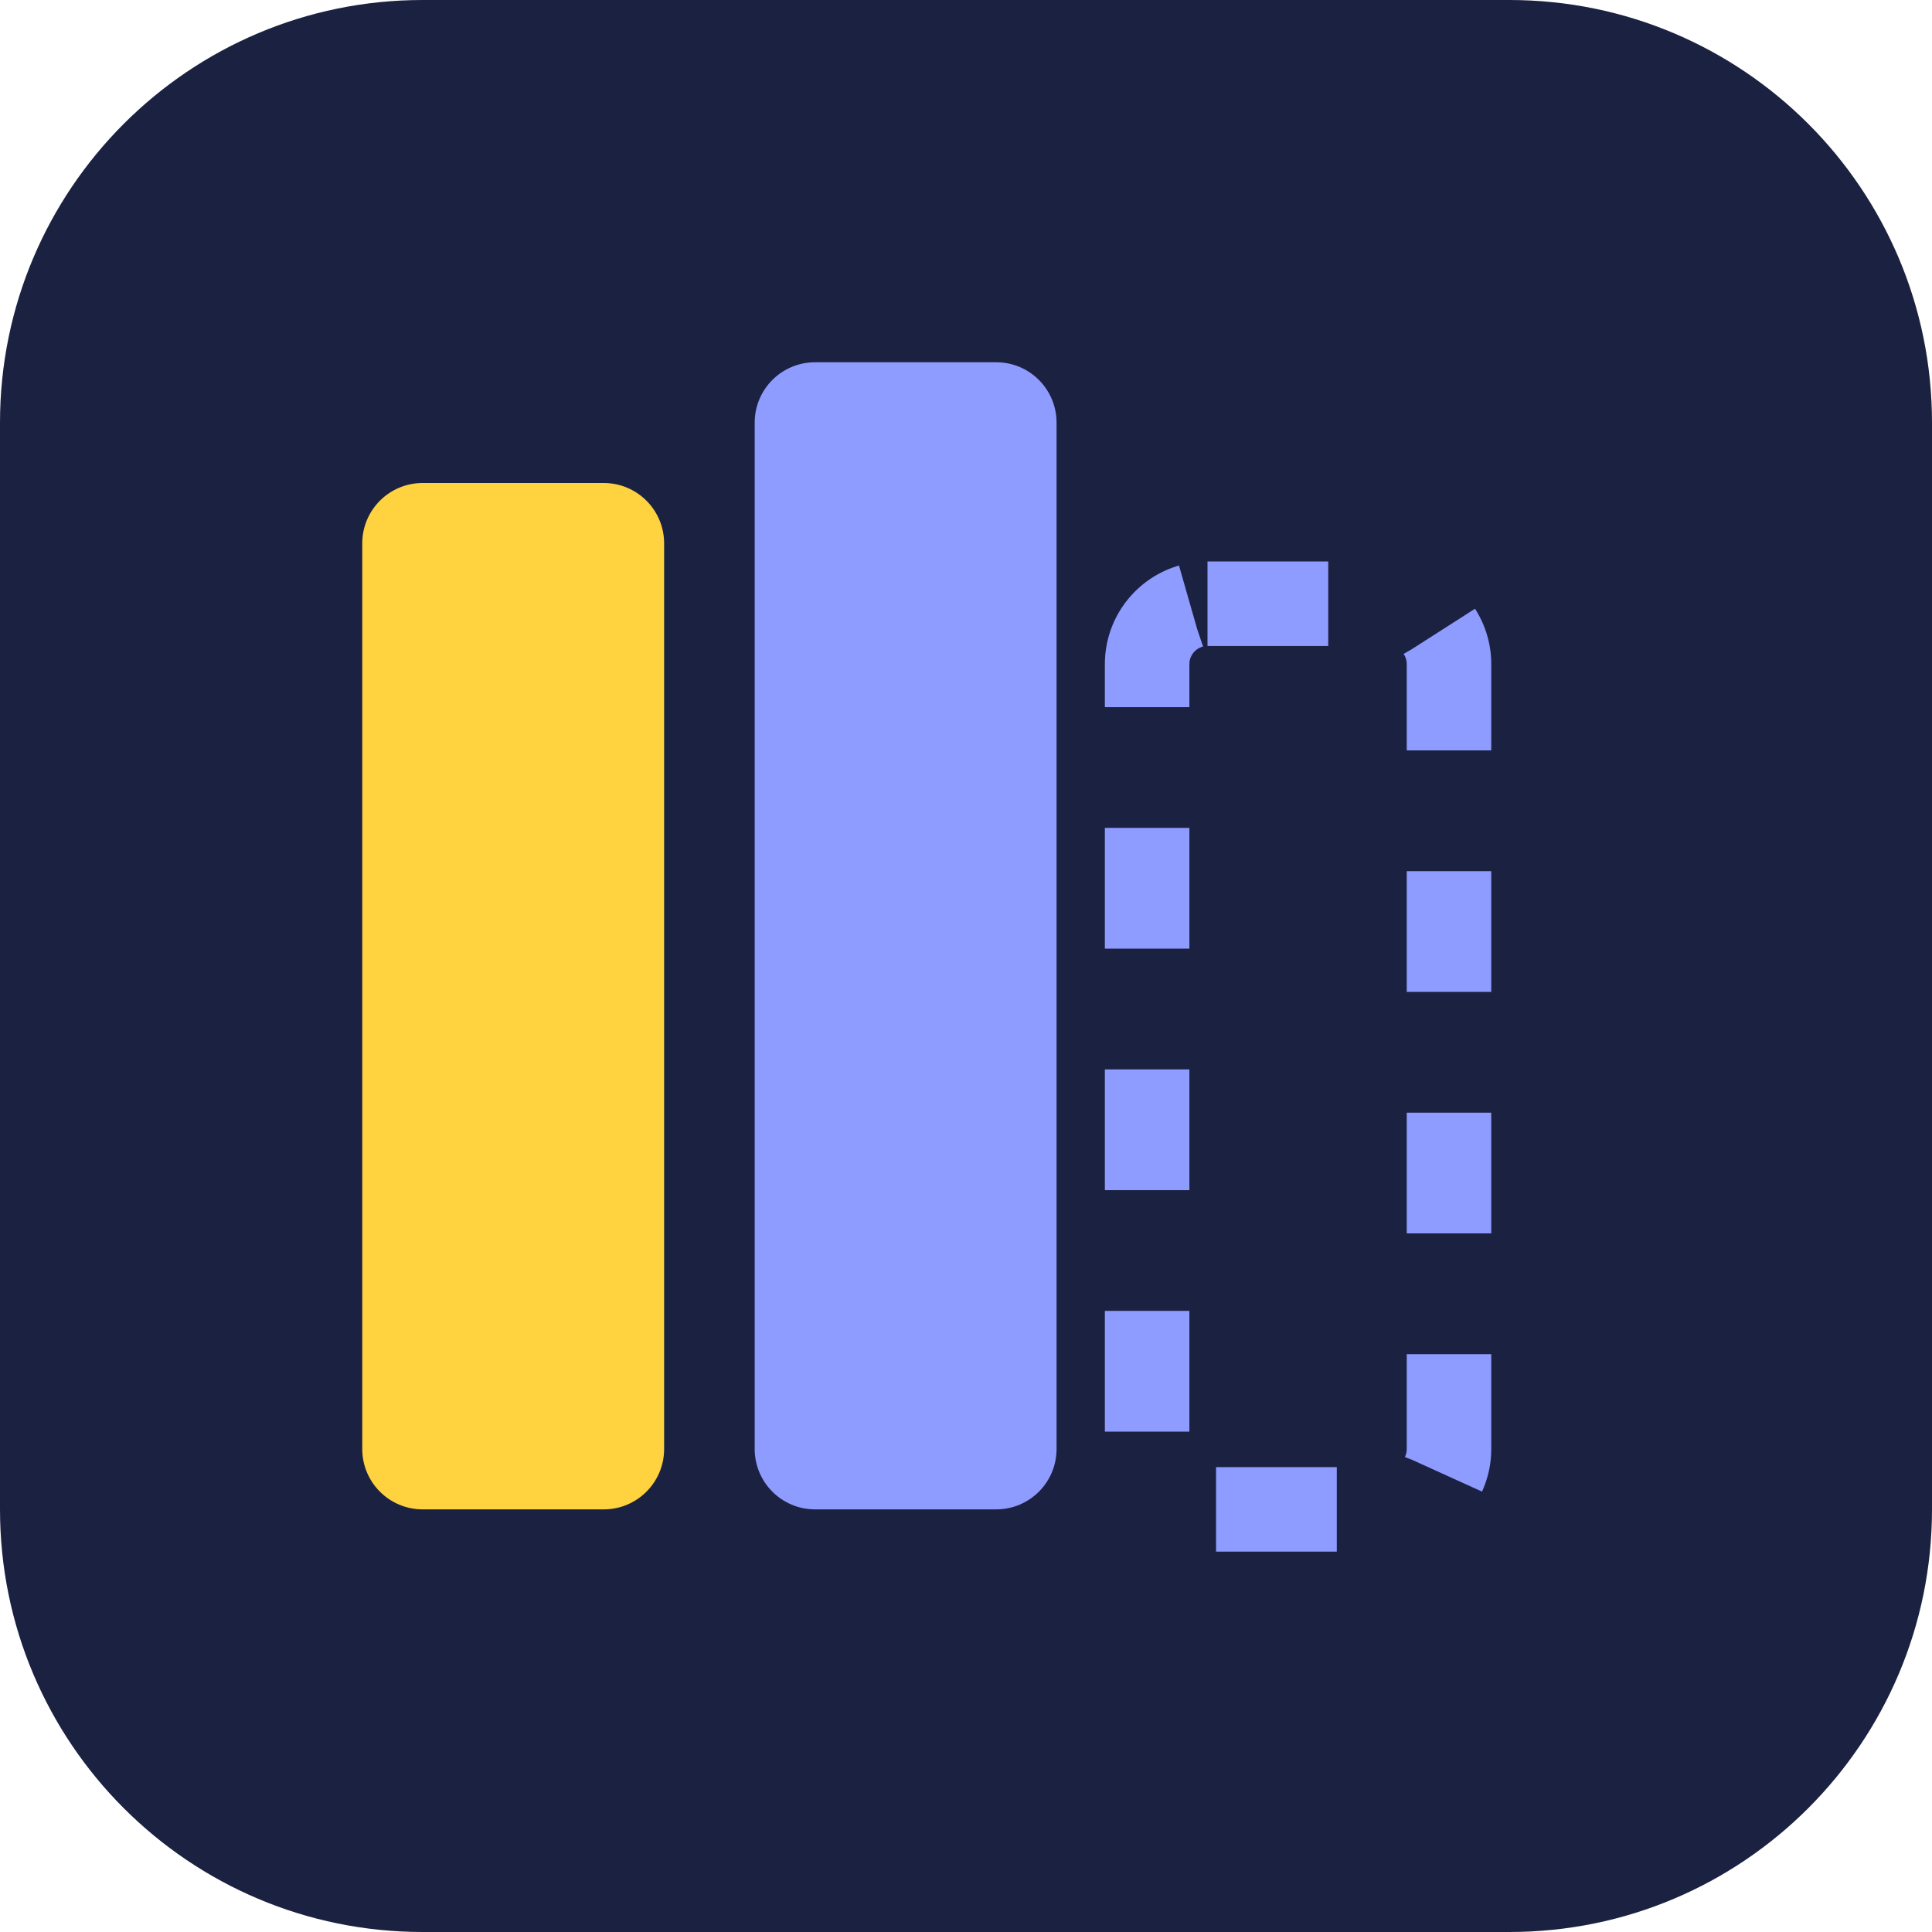
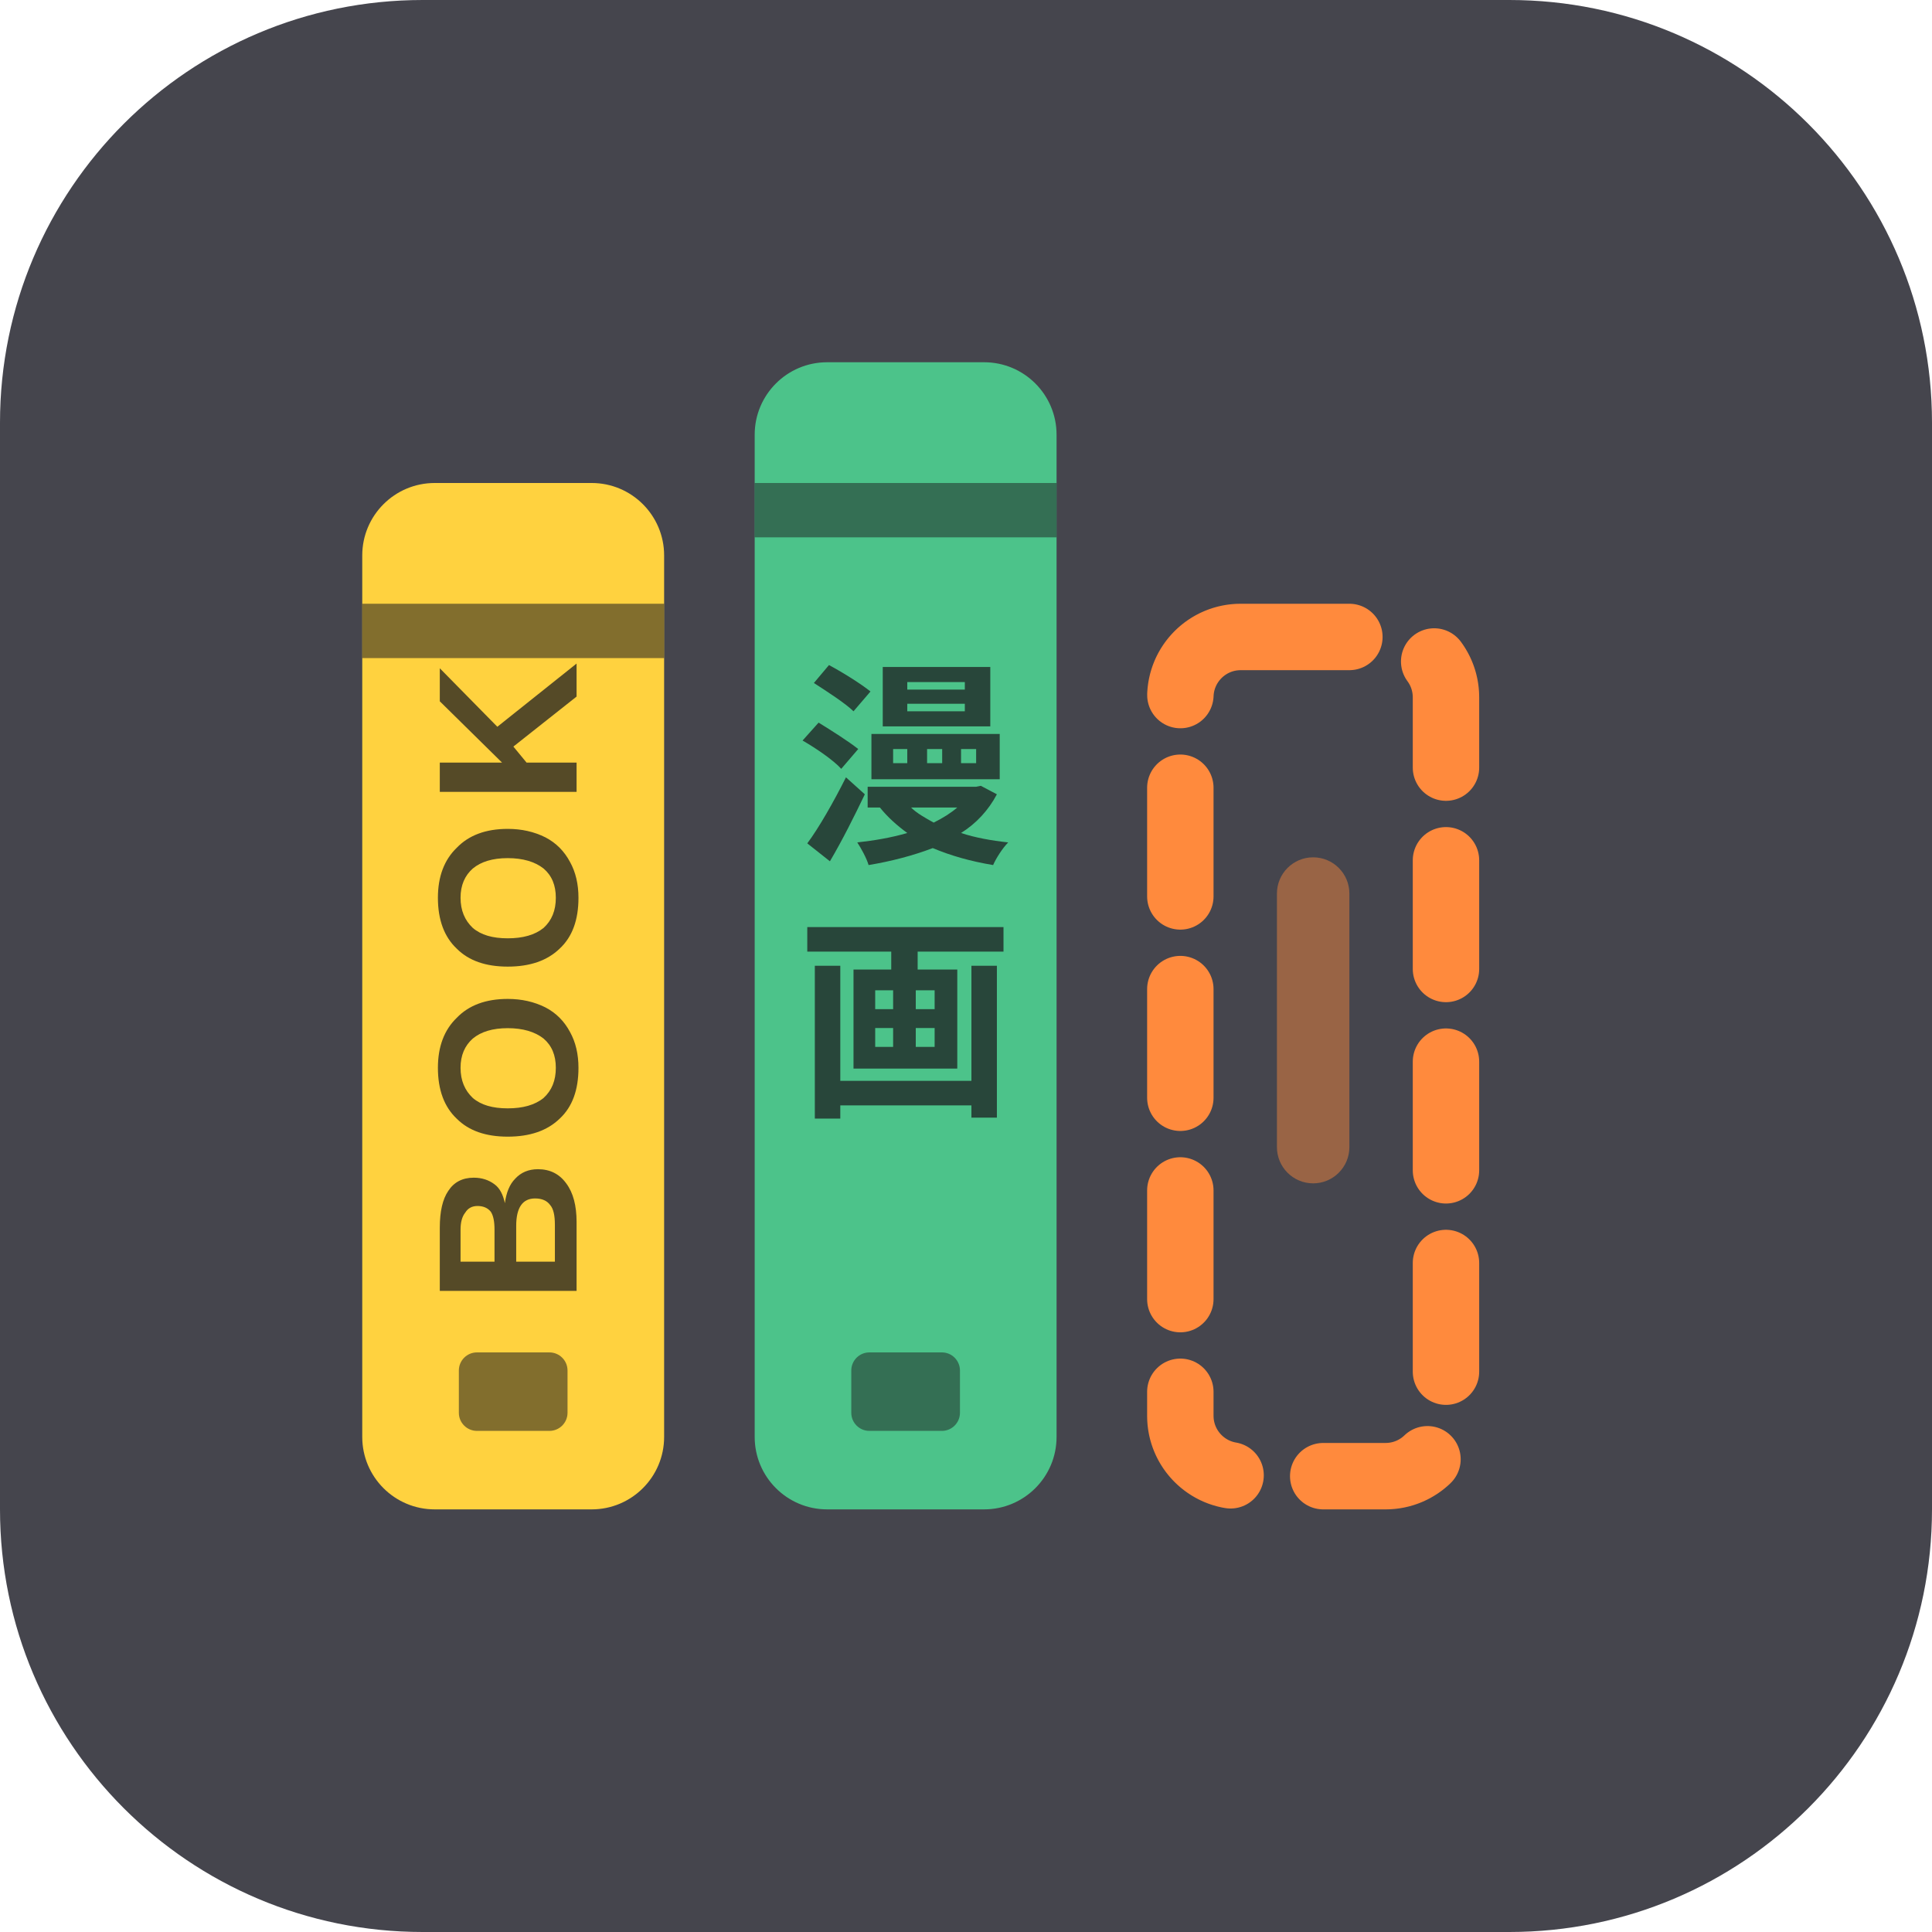
<svg xmlns="http://www.w3.org/2000/svg" viewBox="0 0 32 32">
-   <rect width="32" height="32" rx="7" fill="#1B2140" />
-   <rect x="6" y="8" width="5" height="17" rx="1" fill="#FFD23F" />
-   <rect x="12.5" y="6" width="5" height="19" rx="1" fill="#8E9BFF" />
-   <rect x="19" y="10" width="5" height="15" rx="1" fill="none" stroke="#8E9BFF" stroke-width="1.4" stroke-dasharray="2 2" />
+   <rect width="32" height="32" rx="7" fill="#45454D" />
+   <rect x="6" y="8" width="5" height="17" rx="1.2" fill="#FFD23F" />
+   <rect x="6" y="10" width="5" height="0.9" fill="#1C1C1F" fill-opacity="0.55" />
+   <text x="0" y="0" transform="translate(9.55 21.6) rotate(-90)" font-family="Arial, Helvetica, sans-serif" font-weight="700" font-size="3.3" letter-spacing="0.25" fill="#1C1C1F" fill-opacity="0.75">BOOK</text>
+   <rect x="7.6" y="22.4" width="1.8" height="1.3" rx="0.3" fill="#1C1C1F" fill-opacity="0.55" />
+   <rect x="12.5" y="6" width="5" height="19" rx="1.2" fill="#4CC38A" />
+   <rect x="12.5" y="8" width="5" height="0.9" fill="#1C1C1F" fill-opacity="0.5" />
+   <text x="15" y="14" text-anchor="middle" font-family="'Yu Gothic', 'Hiragino Sans', 'Noto Sans JP', 'Meiryo', sans-serif" font-weight="700" font-size="3.6" fill="#1C1C1F" fill-opacity="0.75">漫</text>
+   <text x="15" y="18.2" text-anchor="middle" font-family="'Yu Gothic', 'Hiragino Sans', 'Noto Sans JP', 'Meiryo', sans-serif" font-weight="700" font-size="3.6" fill="#1C1C1F" fill-opacity="0.75">画</text>
+   <rect x="14.1" y="22.4" width="1.8" height="1.3" rx="0.3" fill="#1C1C1F" fill-opacity="0.5" />
+   <rect x="19.55" y="10.55" width="4.4" height="13.9" rx="1" fill="none" stroke="#FF8A3D" stroke-width="1.1" stroke-linecap="round" pathLength="40" stroke-dasharray="1.8 1.535" />
+   <rect x="21.15" y="14.2" width="1.2" height="5.4" rx="0.6" fill="#FF8A3D" fill-opacity="0.45" />
</svg>
